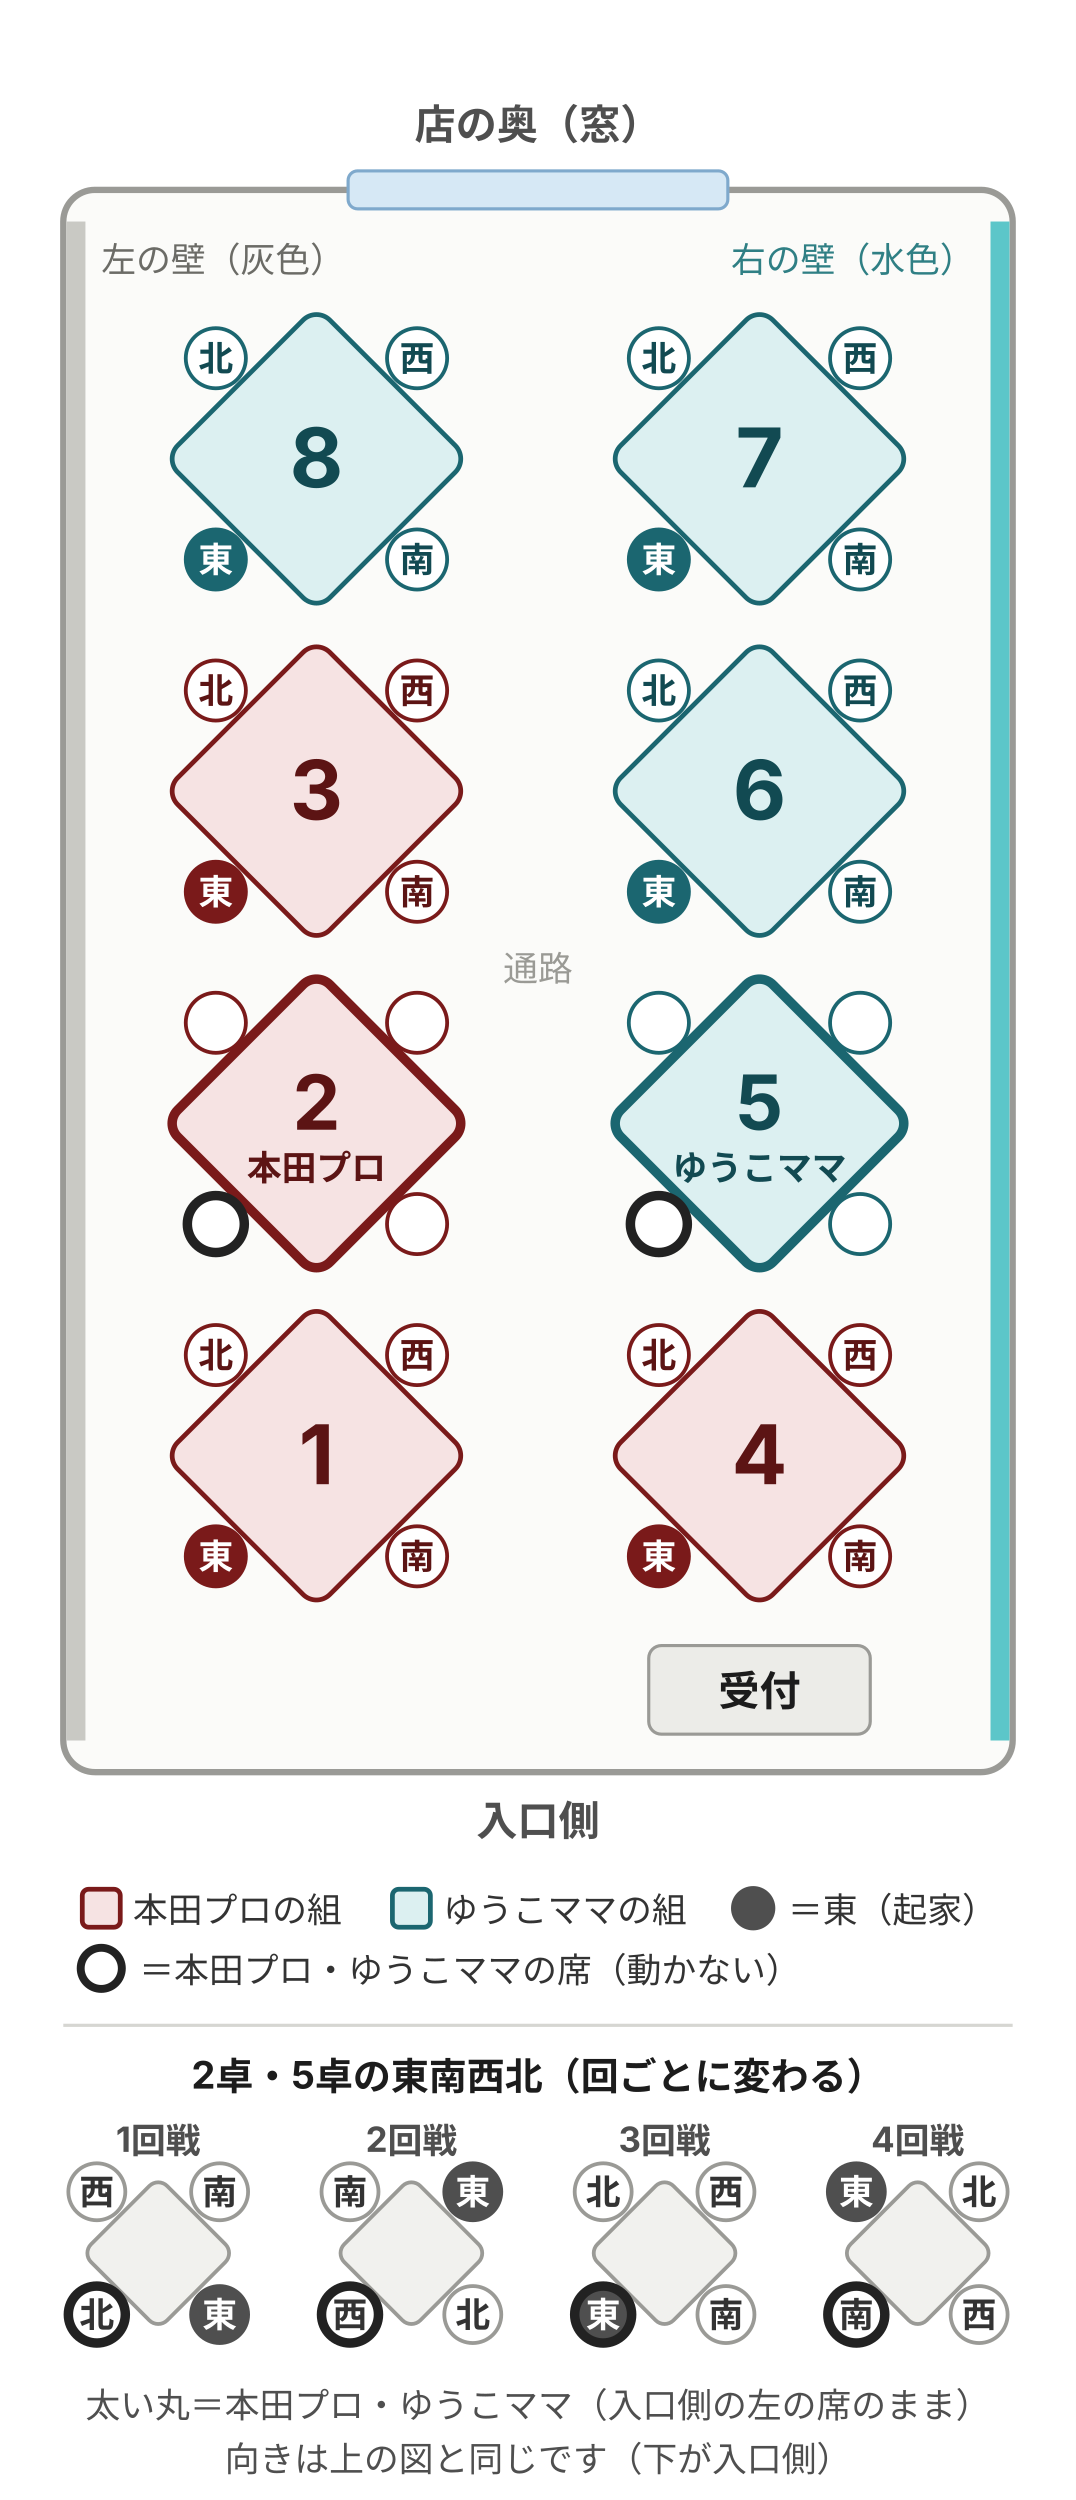
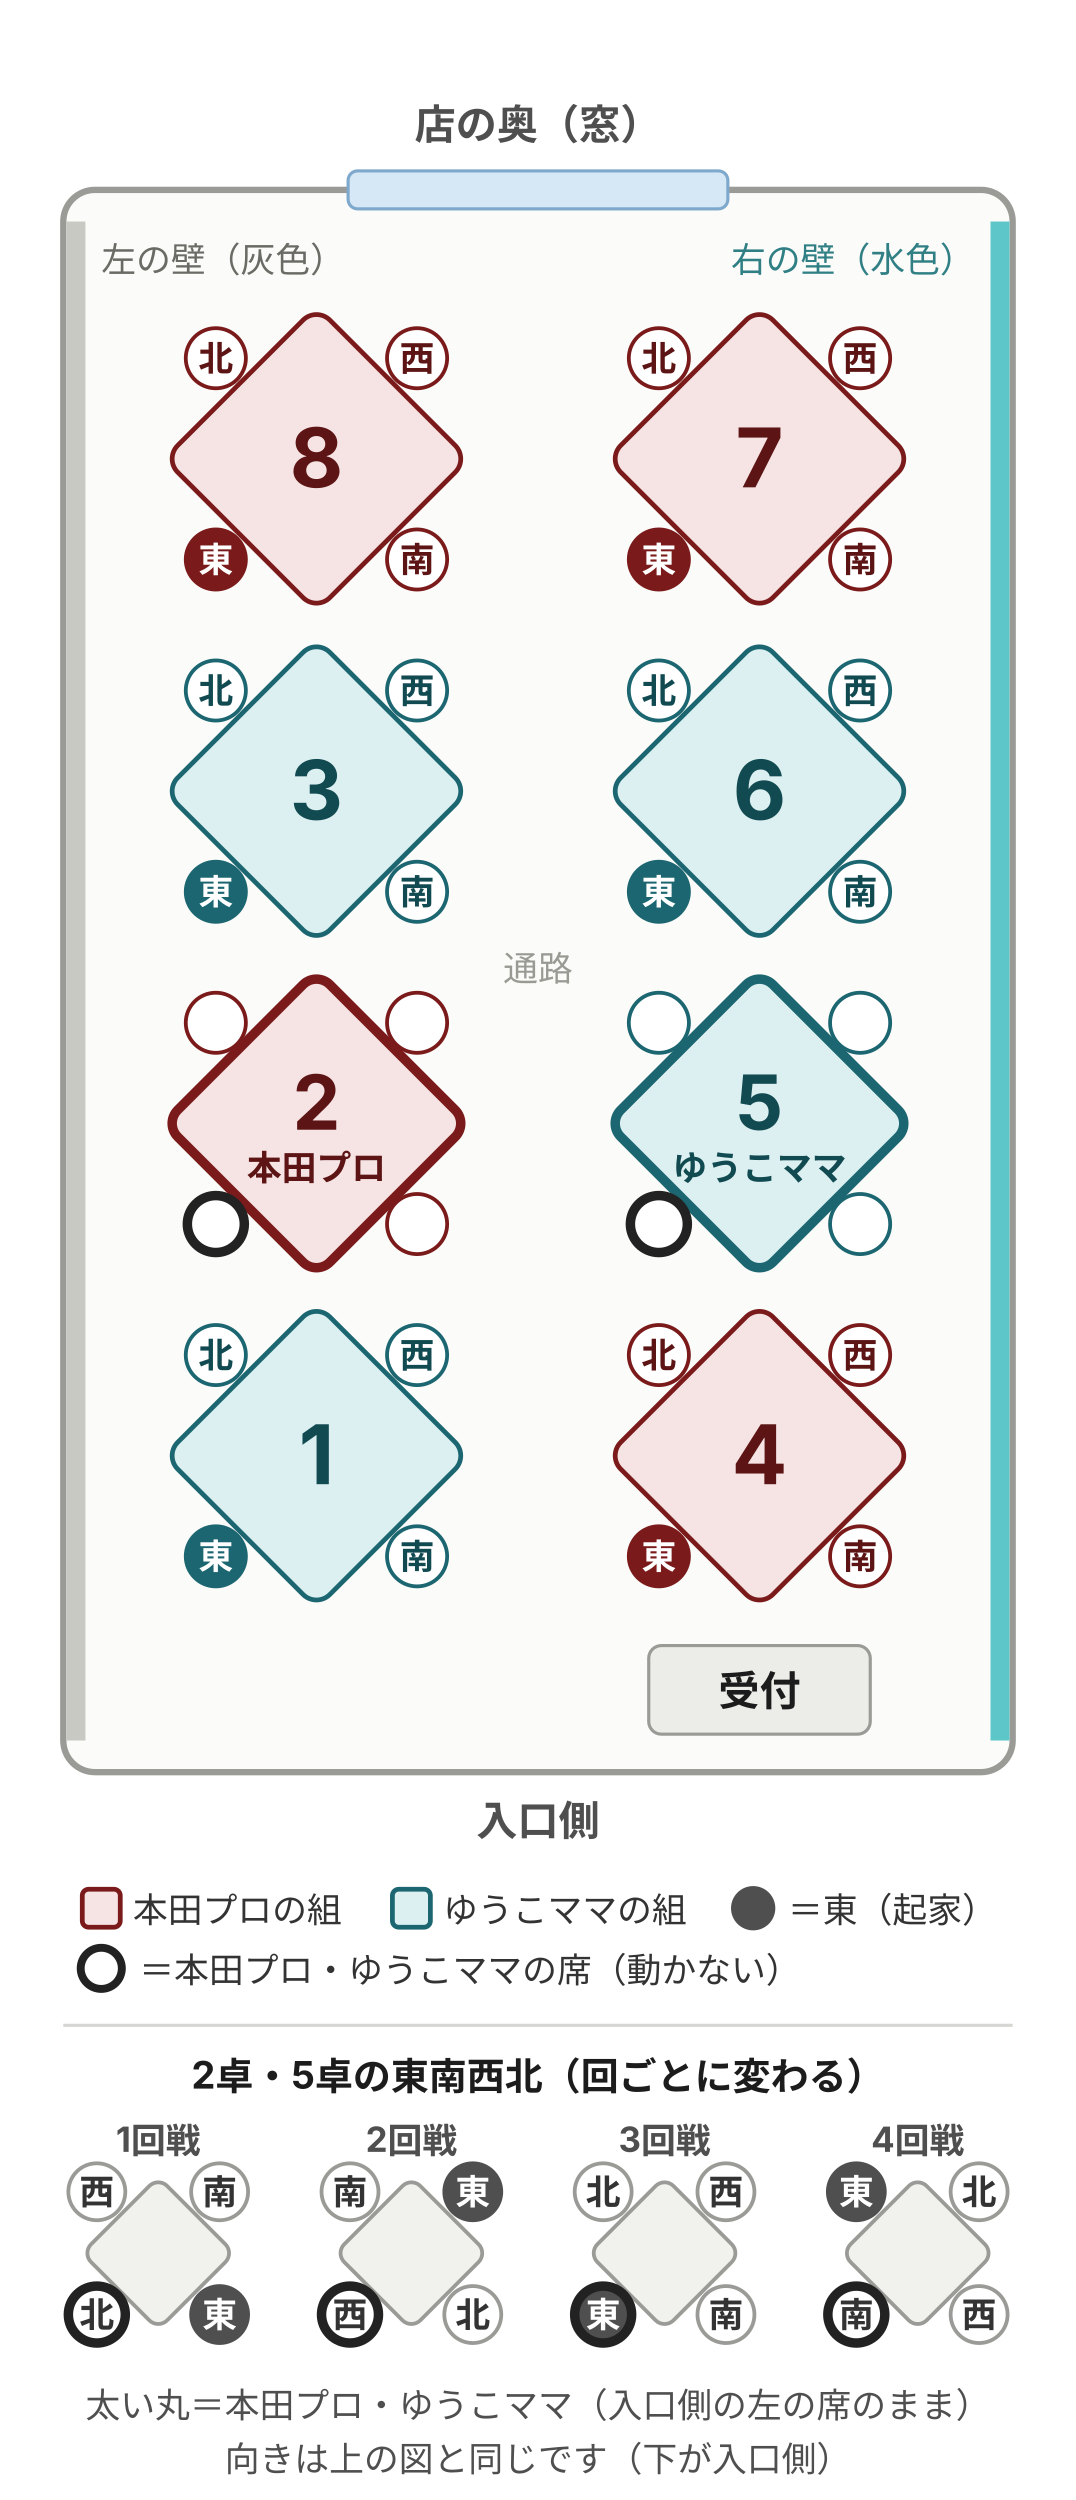
<svg xmlns="http://www.w3.org/2000/svg" viewBox="0 0 340 790" width="340" height="790" role="img" aria-labelledby="t d" font-family="-apple-system,'Hiragino Sans','Hiragino Kaku Gothic ProN','Noto Sans JP','Yu Gothic UI','Yu Gothic',Meiryo,sans-serif">
  <rect width="340" height="790" fill="#ffffff" />
  <text x="170" y="44" text-anchor="middle" font-size="13" font-weight="700" fill="#4f4f4f">店の奥（窓）</text>
  <rect x="20" y="60" width="300" height="500" rx="10" fill="#fbfbf9" stroke="#9a9a96" stroke-width="2" />
  <rect x="110" y="54" width="120" height="12" rx="3" fill="#d6e8f5" stroke="#7fa9cc" />
  <rect x="21" y="70" width="6" height="480" fill="#c9c9c4" />
  <rect x="313" y="70" width="6" height="480" fill="#5cc6c9" />
  <text x="32" y="86" font-size="11" fill="#6b6b66">左の壁（灰色）</text>
  <text x="308" y="86" text-anchor="end" font-size="11" fill="#2f7f84">右の壁（水色）</text>
  <text x="170" y="310" text-anchor="middle" font-size="11" fill="#9a9a95">通路</text>
  <g>
    <g transform="translate(100 145) rotate(45)">
-       <rect x="-34" y="-34" width="68" height="68" rx="6" fill="#dcf0f1" stroke="#1b6670" stroke-width="1.5" />
+       <rect x="-34" y="-34" width="68" height="68" rx="6" fill="#f6e3e3" stroke="#7a1a1a" stroke-width="1.5" />
    </g>
    <g transform="translate(100 250) rotate(45)">
-       <rect x="-34" y="-34" width="68" height="68" rx="6" fill="#f6e3e3" stroke="#7a1a1a" stroke-width="1.5" />
+       <rect x="-34" y="-34" width="68" height="68" rx="6" fill="#dcf0f1" stroke="#1b6670" stroke-width="1.5" />
    </g>
    <g transform="translate(100 355) rotate(45)">
      <rect x="-34" y="-34" width="68" height="68" rx="6" fill="#f6e3e3" stroke="#7a1a1a" stroke-width="3" />
    </g>
    <g transform="translate(100 460) rotate(45)">
-       <rect x="-34" y="-34" width="68" height="68" rx="6" fill="#f6e3e3" stroke="#7a1a1a" stroke-width="1.5" />
+       <rect x="-34" y="-34" width="68" height="68" rx="6" fill="#dcf0f1" stroke="#1b6670" stroke-width="1.5" />
    </g>
    <g transform="translate(240 145) rotate(45)">
-       <rect x="-34" y="-34" width="68" height="68" rx="6" fill="#dcf0f1" stroke="#1b6670" stroke-width="1.5" />
+       <rect x="-34" y="-34" width="68" height="68" rx="6" fill="#f6e3e3" stroke="#7a1a1a" stroke-width="1.5" />
    </g>
    <g transform="translate(240 250) rotate(45)">
      <rect x="-34" y="-34" width="68" height="68" rx="6" fill="#dcf0f1" stroke="#1b6670" stroke-width="1.5" />
    </g>
    <g transform="translate(240 355) rotate(45)">
      <rect x="-34" y="-34" width="68" height="68" rx="6" fill="#dcf0f1" stroke="#1b6670" stroke-width="3" />
    </g>
    <g transform="translate(240 460) rotate(45)">
      <rect x="-34" y="-34" width="68" height="68" rx="6" fill="#f6e3e3" stroke="#7a1a1a" stroke-width="1.5" />
    </g>
  </g>
  <g font-weight="700" text-anchor="middle">
-     <text x="100" y="154" font-size="26" fill="#124a52">8</text>
-     <text x="100" y="259" font-size="26" fill="#5c1414">3</text>
+     <text x="100" y="154" font-size="26" fill="#5c1414">8</text>
+     <text x="100" y="259" font-size="26" fill="#124a52">3</text>
    <text x="100" y="357" font-size="24" fill="#5c1414">2</text>
    <text x="100" y="373" font-size="11" fill="#5c1414">本田プロ</text>
-     <text x="100" y="469" font-size="26" fill="#5c1414">1</text>
-     <text x="240" y="154" font-size="26" fill="#124a52">7</text>
+     <text x="100" y="469" font-size="26" fill="#124a52">1</text>
+     <text x="240" y="154" font-size="26" fill="#5c1414">7</text>
    <text x="240" y="259" font-size="26" fill="#124a52">6</text>
    <text x="240" y="357" font-size="24" fill="#124a52">5</text>
    <text x="240" y="373" font-size="11" fill="#124a52">ゆうこママ</text>
    <text x="240" y="469" font-size="26" fill="#5c1414">4</text>
  </g>
  <g font-size="11" font-weight="700" text-anchor="middle">
-     <g stroke="#1b6670" stroke-width="1.2">
-       <circle cx="68.2" cy="176.8" r="9.5" fill="#1b6670" />
+     <g stroke="#7a1a1a" stroke-width="1.2">
+       <circle cx="68.2" cy="176.8" r="9.5" fill="#7a1a1a" />
      <circle cx="131.8" cy="176.8" r="9.5" fill="#fff" />
      <circle cx="131.8" cy="113.2" r="9.5" fill="#fff" />
      <circle cx="68.2" cy="113.2" r="9.5" fill="#fff" />
-       <circle cx="208.2" cy="176.8" r="9.5" fill="#1b6670" />
+       <circle cx="208.2" cy="176.8" r="9.5" fill="#7a1a1a" />
      <circle cx="271.8" cy="176.8" r="9.5" fill="#fff" />
      <circle cx="271.8" cy="113.2" r="9.5" fill="#fff" />
      <circle cx="208.2" cy="113.2" r="9.5" fill="#fff" />
+       <circle cx="208.2" cy="491.8" r="9.5" fill="#7a1a1a" />
+       <circle cx="271.8" cy="491.8" r="9.5" fill="#fff" />
+       <circle cx="271.8" cy="428.2" r="9.5" fill="#fff" />
+       <circle cx="208.2" cy="428.2" r="9.5" fill="#fff" />
+       <circle cx="131.8" cy="386.8" r="9.5" fill="#fff" />
+       <circle cx="131.8" cy="323.2" r="9.5" fill="#fff" />
+       <circle cx="68.2" cy="323.2" r="9.5" fill="#fff" />
+     </g>
+     <g stroke="#1b6670" stroke-width="1.2">
+       <circle cx="68.2" cy="281.8" r="9.5" fill="#1b6670" />
+       <circle cx="131.8" cy="281.8" r="9.5" fill="#fff" />
+       <circle cx="131.8" cy="218.2" r="9.5" fill="#fff" />
+       <circle cx="68.2" cy="218.2" r="9.5" fill="#fff" />
+       <circle cx="68.2" cy="491.8" r="9.5" fill="#1b6670" />
+       <circle cx="131.8" cy="491.8" r="9.5" fill="#fff" />
+       <circle cx="131.8" cy="428.2" r="9.5" fill="#fff" />
+       <circle cx="68.2" cy="428.2" r="9.5" fill="#fff" />
      <circle cx="208.2" cy="281.8" r="9.5" fill="#1b6670" />
      <circle cx="271.8" cy="281.8" r="9.5" fill="#fff" />
      <circle cx="271.8" cy="218.2" r="9.5" fill="#fff" />
      <circle cx="208.2" cy="218.2" r="9.5" fill="#fff" />
      <circle cx="271.8" cy="386.8" r="9.5" fill="#fff" />
      <circle cx="271.8" cy="323.2" r="9.5" fill="#fff" />
      <circle cx="208.2" cy="323.2" r="9.5" fill="#fff" />
    </g>
-     <g stroke="#7a1a1a" stroke-width="1.2">
-       <circle cx="68.2" cy="281.8" r="9.5" fill="#7a1a1a" />
-       <circle cx="131.8" cy="281.8" r="9.5" fill="#fff" />
-       <circle cx="131.8" cy="218.2" r="9.5" fill="#fff" />
-       <circle cx="68.2" cy="218.2" r="9.5" fill="#fff" />
-       <circle cx="131.8" cy="386.8" r="9.5" fill="#fff" />
-       <circle cx="131.8" cy="323.2" r="9.5" fill="#fff" />
-       <circle cx="68.2" cy="323.2" r="9.5" fill="#fff" />
-       <circle cx="68.2" cy="491.8" r="9.5" fill="#7a1a1a" />
-       <circle cx="131.8" cy="491.8" r="9.5" fill="#fff" />
-       <circle cx="131.8" cy="428.2" r="9.5" fill="#fff" />
-       <circle cx="68.2" cy="428.2" r="9.5" fill="#fff" />
-       <circle cx="208.2" cy="491.8" r="9.5" fill="#7a1a1a" />
-       <circle cx="271.8" cy="491.8" r="9.5" fill="#fff" />
-       <circle cx="271.8" cy="428.2" r="9.5" fill="#fff" />
-       <circle cx="208.2" cy="428.2" r="9.5" fill="#fff" />
-     </g>
    <g fill="#fff" stroke="#222222" stroke-width="3">
      <circle cx="68.2" cy="386.8" r="9" />
      <circle cx="208.2" cy="386.8" r="9" />
    </g>
    <text x="68.2" y="180.8" fill="#fff">東</text>
-     <text x="131.8" y="180.8" fill="#124a52">南</text>
-     <text x="131.8" y="117.2" fill="#124a52">西</text>
-     <text x="68.2" y="117.2" fill="#124a52">北</text>
+     <text x="131.8" y="180.8" fill="#5c1414">南</text>
+     <text x="131.8" y="117.2" fill="#5c1414">西</text>
+     <text x="68.2" y="117.2" fill="#5c1414">北</text>
    <text x="208.2" y="180.8" fill="#fff">東</text>
-     <text x="271.8" y="180.8" fill="#124a52">南</text>
-     <text x="271.8" y="117.2" fill="#124a52">西</text>
-     <text x="208.2" y="117.2" fill="#124a52">北</text>
+     <text x="271.8" y="180.8" fill="#5c1414">南</text>
+     <text x="271.8" y="117.2" fill="#5c1414">西</text>
+     <text x="208.2" y="117.2" fill="#5c1414">北</text>
+     <text x="208.2" y="495.8" fill="#fff">東</text>
+     <text x="271.8" y="495.8" fill="#5c1414">南</text>
+     <text x="271.8" y="432.2" fill="#5c1414">西</text>
+     <text x="208.2" y="432.2" fill="#5c1414">北</text>
+     <text x="68.2" y="285.8" fill="#fff">東</text>
+     <text x="131.8" y="285.8" fill="#124a52">南</text>
+     <text x="131.8" y="222.2" fill="#124a52">西</text>
+     <text x="68.2" y="222.2" fill="#124a52">北</text>
+     <text x="68.2" y="495.8" fill="#fff">東</text>
+     <text x="131.8" y="495.8" fill="#124a52">南</text>
+     <text x="131.8" y="432.2" fill="#124a52">西</text>
+     <text x="68.2" y="432.2" fill="#124a52">北</text>
    <text x="208.2" y="285.8" fill="#fff">東</text>
    <text x="271.8" y="285.8" fill="#124a52">南</text>
    <text x="271.8" y="222.2" fill="#124a52">西</text>
    <text x="208.2" y="222.2" fill="#124a52">北</text>
-     <text x="68.2" y="285.8" fill="#fff">東</text>
-     <text x="131.8" y="285.8" fill="#5c1414">南</text>
-     <text x="131.8" y="222.2" fill="#5c1414">西</text>
-     <text x="68.2" y="222.2" fill="#5c1414">北</text>
-     <text x="68.2" y="495.8" fill="#fff">東</text>
-     <text x="131.8" y="495.8" fill="#5c1414">南</text>
-     <text x="131.8" y="432.2" fill="#5c1414">西</text>
-     <text x="68.2" y="432.2" fill="#5c1414">北</text>
-     <text x="208.2" y="495.8" fill="#fff">東</text>
-     <text x="271.8" y="495.8" fill="#5c1414">南</text>
-     <text x="271.8" y="432.2" fill="#5c1414">西</text>
-     <text x="208.2" y="432.2" fill="#5c1414">北</text>
  </g>
  <rect x="205" y="520" width="70" height="28" rx="4" fill="#ececE8" stroke="#9a9a96" />
  <text x="240" y="539" text-anchor="middle" font-size="13" font-weight="700" fill="#1c1c1c">受付</text>
  <text x="170" y="580" text-anchor="middle" font-size="13" font-weight="700" fill="#4f4f4f">入口側</text>
  <g font-size="11" fill="#333333">
    <rect x="26" y="597" width="12" height="12" rx="2" fill="#f6e3e3" stroke="#7a1a1a" stroke-width="1.5" />
    <text x="42" y="607.5">本田プロの組</text>
    <rect x="124" y="597" width="12" height="12" rx="2" fill="#dcf0f1" stroke="#1b6670" stroke-width="1.5" />
    <text x="140" y="607.5">ゆうこママの組</text>
    <circle cx="238" cy="603" r="7" fill="#4f4f4f" />
    <text x="249" y="607.5">＝東（起家）</text>
    <circle cx="32" cy="622" r="6.5" fill="#fff" stroke="#222222" stroke-width="2.5" />
    <text x="44" y="626.5">＝本田プロ・ゆうこママの席（動かない）</text>
  </g>
  <line x1="20" y1="640" x2="320" y2="640" stroke="#d6d6d2" />
  <text x="170" y="660" text-anchor="middle" font-size="12" font-weight="700" fill="#1c1c1c">2卓・5卓の東南西北（回ごとに変わる）</text>
  <g font-size="11" font-weight="700" text-anchor="middle" fill="#4f4f4f">
    <text x="50" y="680">1回戦</text>
    <text x="130" y="680">2回戦</text>
    <text x="210" y="680">3回戦</text>
    <text x="290" y="680">4回戦</text>
  </g>
  <g fill="#f1f1ee" stroke="#9a9a96" stroke-width="1.2">
    <g transform="translate(50 712) rotate(45)">
      <rect x="-17" y="-17" width="34" height="34" rx="4" />
    </g>
    <g transform="translate(130 712) rotate(45)">
      <rect x="-17" y="-17" width="34" height="34" rx="4" />
    </g>
    <g transform="translate(210 712) rotate(45)">
      <rect x="-17" y="-17" width="34" height="34" rx="4" />
    </g>
    <g transform="translate(290 712) rotate(45)">
      <rect x="-17" y="-17" width="34" height="34" rx="4" />
    </g>
  </g>
  <g stroke="#9a9a96" stroke-width="1.2" fill="#fff">
    <circle cx="69.4" cy="692.6" r="9" />
    <circle cx="30.6" cy="692.6" r="9" />
    <circle cx="110.6" cy="692.6" r="9" />
    <circle cx="149.4" cy="731.4" r="9" />
    <circle cx="229.4" cy="731.4" r="9" />
    <circle cx="229.4" cy="692.6" r="9" />
    <circle cx="190.6" cy="692.6" r="9" />
    <circle cx="309.4" cy="731.4" r="9" />
    <circle cx="309.4" cy="692.6" r="9" />
  </g>
  <g fill="#4f4f4f" stroke="#4f4f4f" stroke-width="1.2">
    <circle cx="69.4" cy="731.4" r="9" />
    <circle cx="149.4" cy="692.6" r="9" />
    <circle cx="270.6" cy="692.6" r="9" />
  </g>
  <g fill="#fff" stroke="#222222" stroke-width="3">
    <circle cx="30.6" cy="731.4" r="9" />
    <circle cx="110.6" cy="731.4" r="9" />
    <circle cx="270.6" cy="731.4" r="9" />
  </g>
  <circle cx="190.6" cy="731.4" r="9" fill="#4f4f4f" stroke="#222222" stroke-width="3" />
  <g font-size="11" font-weight="700" text-anchor="middle">
    <text x="30.6" y="735.4" fill="#333">北</text>
    <text x="69.4" y="735.4" fill="#fff">東</text>
    <text x="69.4" y="696.6" fill="#333">南</text>
    <text x="30.6" y="696.6" fill="#333">西</text>
    <text x="110.6" y="735.4" fill="#333">西</text>
    <text x="149.4" y="735.4" fill="#333">北</text>
    <text x="149.4" y="696.6" fill="#fff">東</text>
    <text x="110.6" y="696.6" fill="#333">南</text>
    <text x="190.6" y="735.4" fill="#fff">東</text>
    <text x="229.4" y="735.4" fill="#333">南</text>
    <text x="229.4" y="696.6" fill="#333">西</text>
    <text x="190.6" y="696.6" fill="#333">北</text>
    <text x="270.6" y="735.4" fill="#333">南</text>
    <text x="309.4" y="735.4" fill="#333">西</text>
    <text x="309.4" y="696.6" fill="#333">北</text>
    <text x="270.6" y="696.6" fill="#fff">東</text>
  </g>
  <text x="170" y="764" text-anchor="middle" font-size="11" fill="#4f4f4f">太い丸＝本田プロ・ゆうこママ（入口側の左の席のまま）</text>
  <text x="170" y="781" text-anchor="middle" font-size="11" fill="#4f4f4f">向きは上の図と同じです（下が入口側）</text>
</svg>
